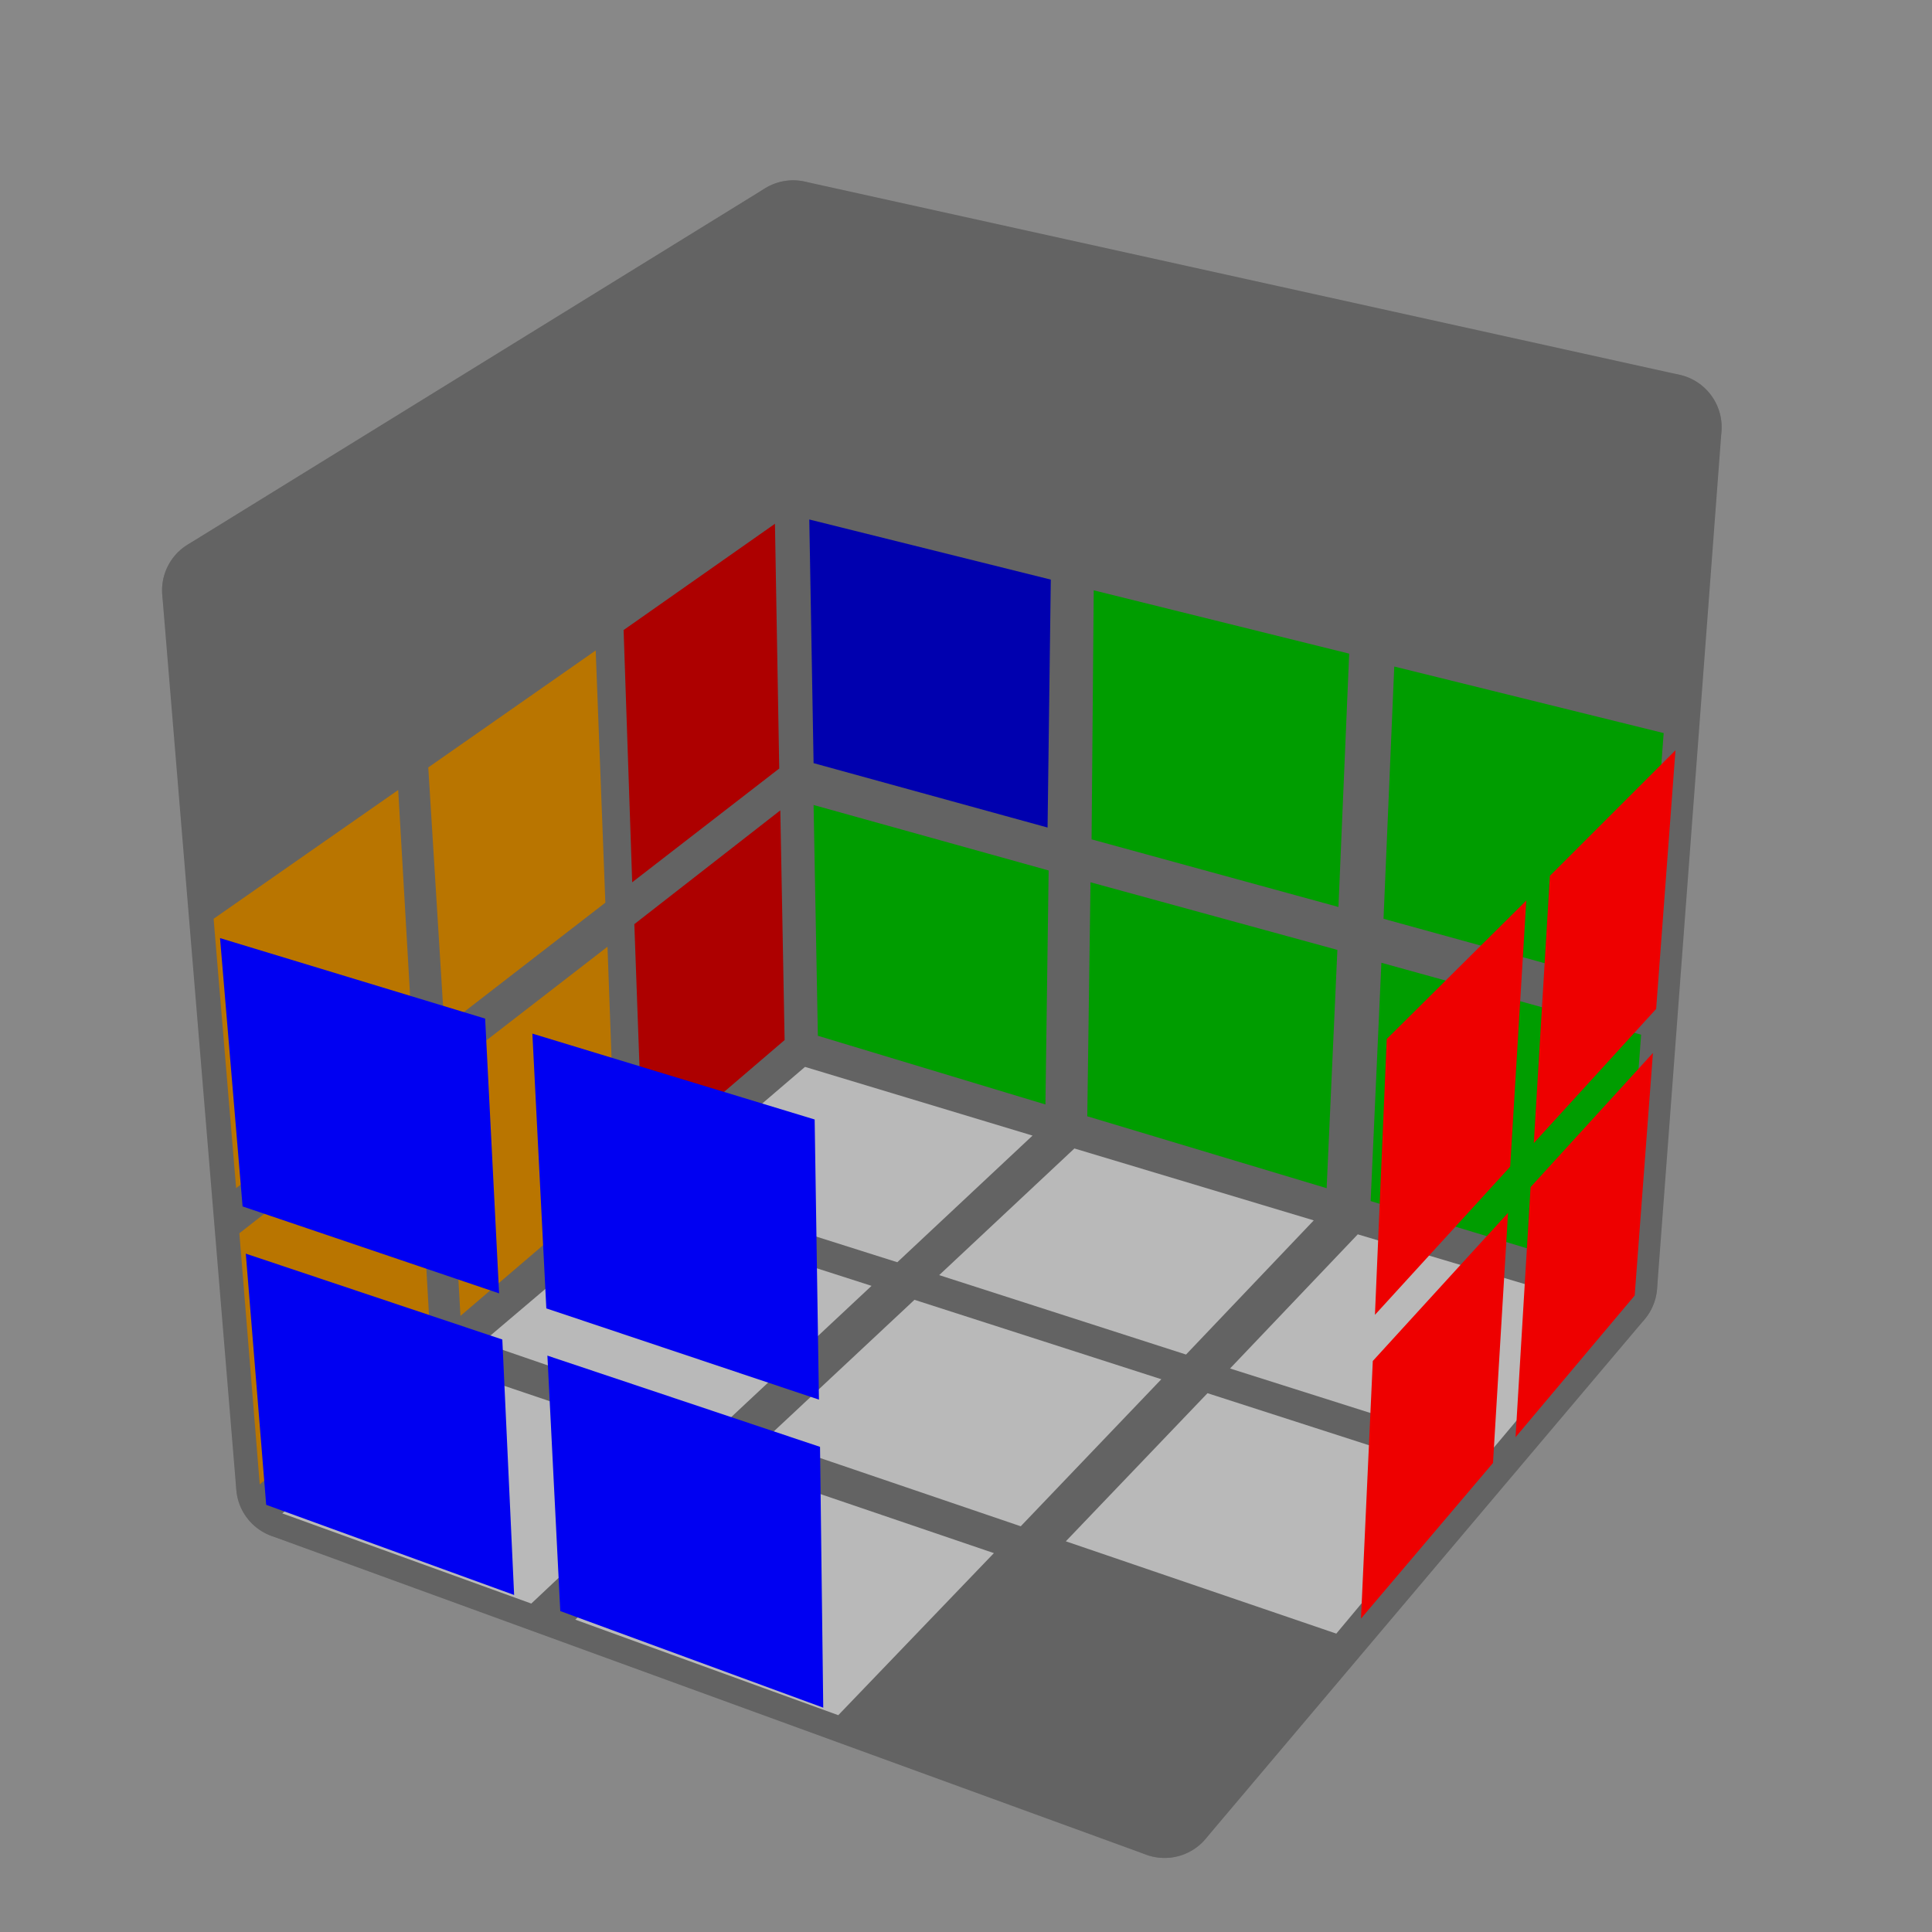
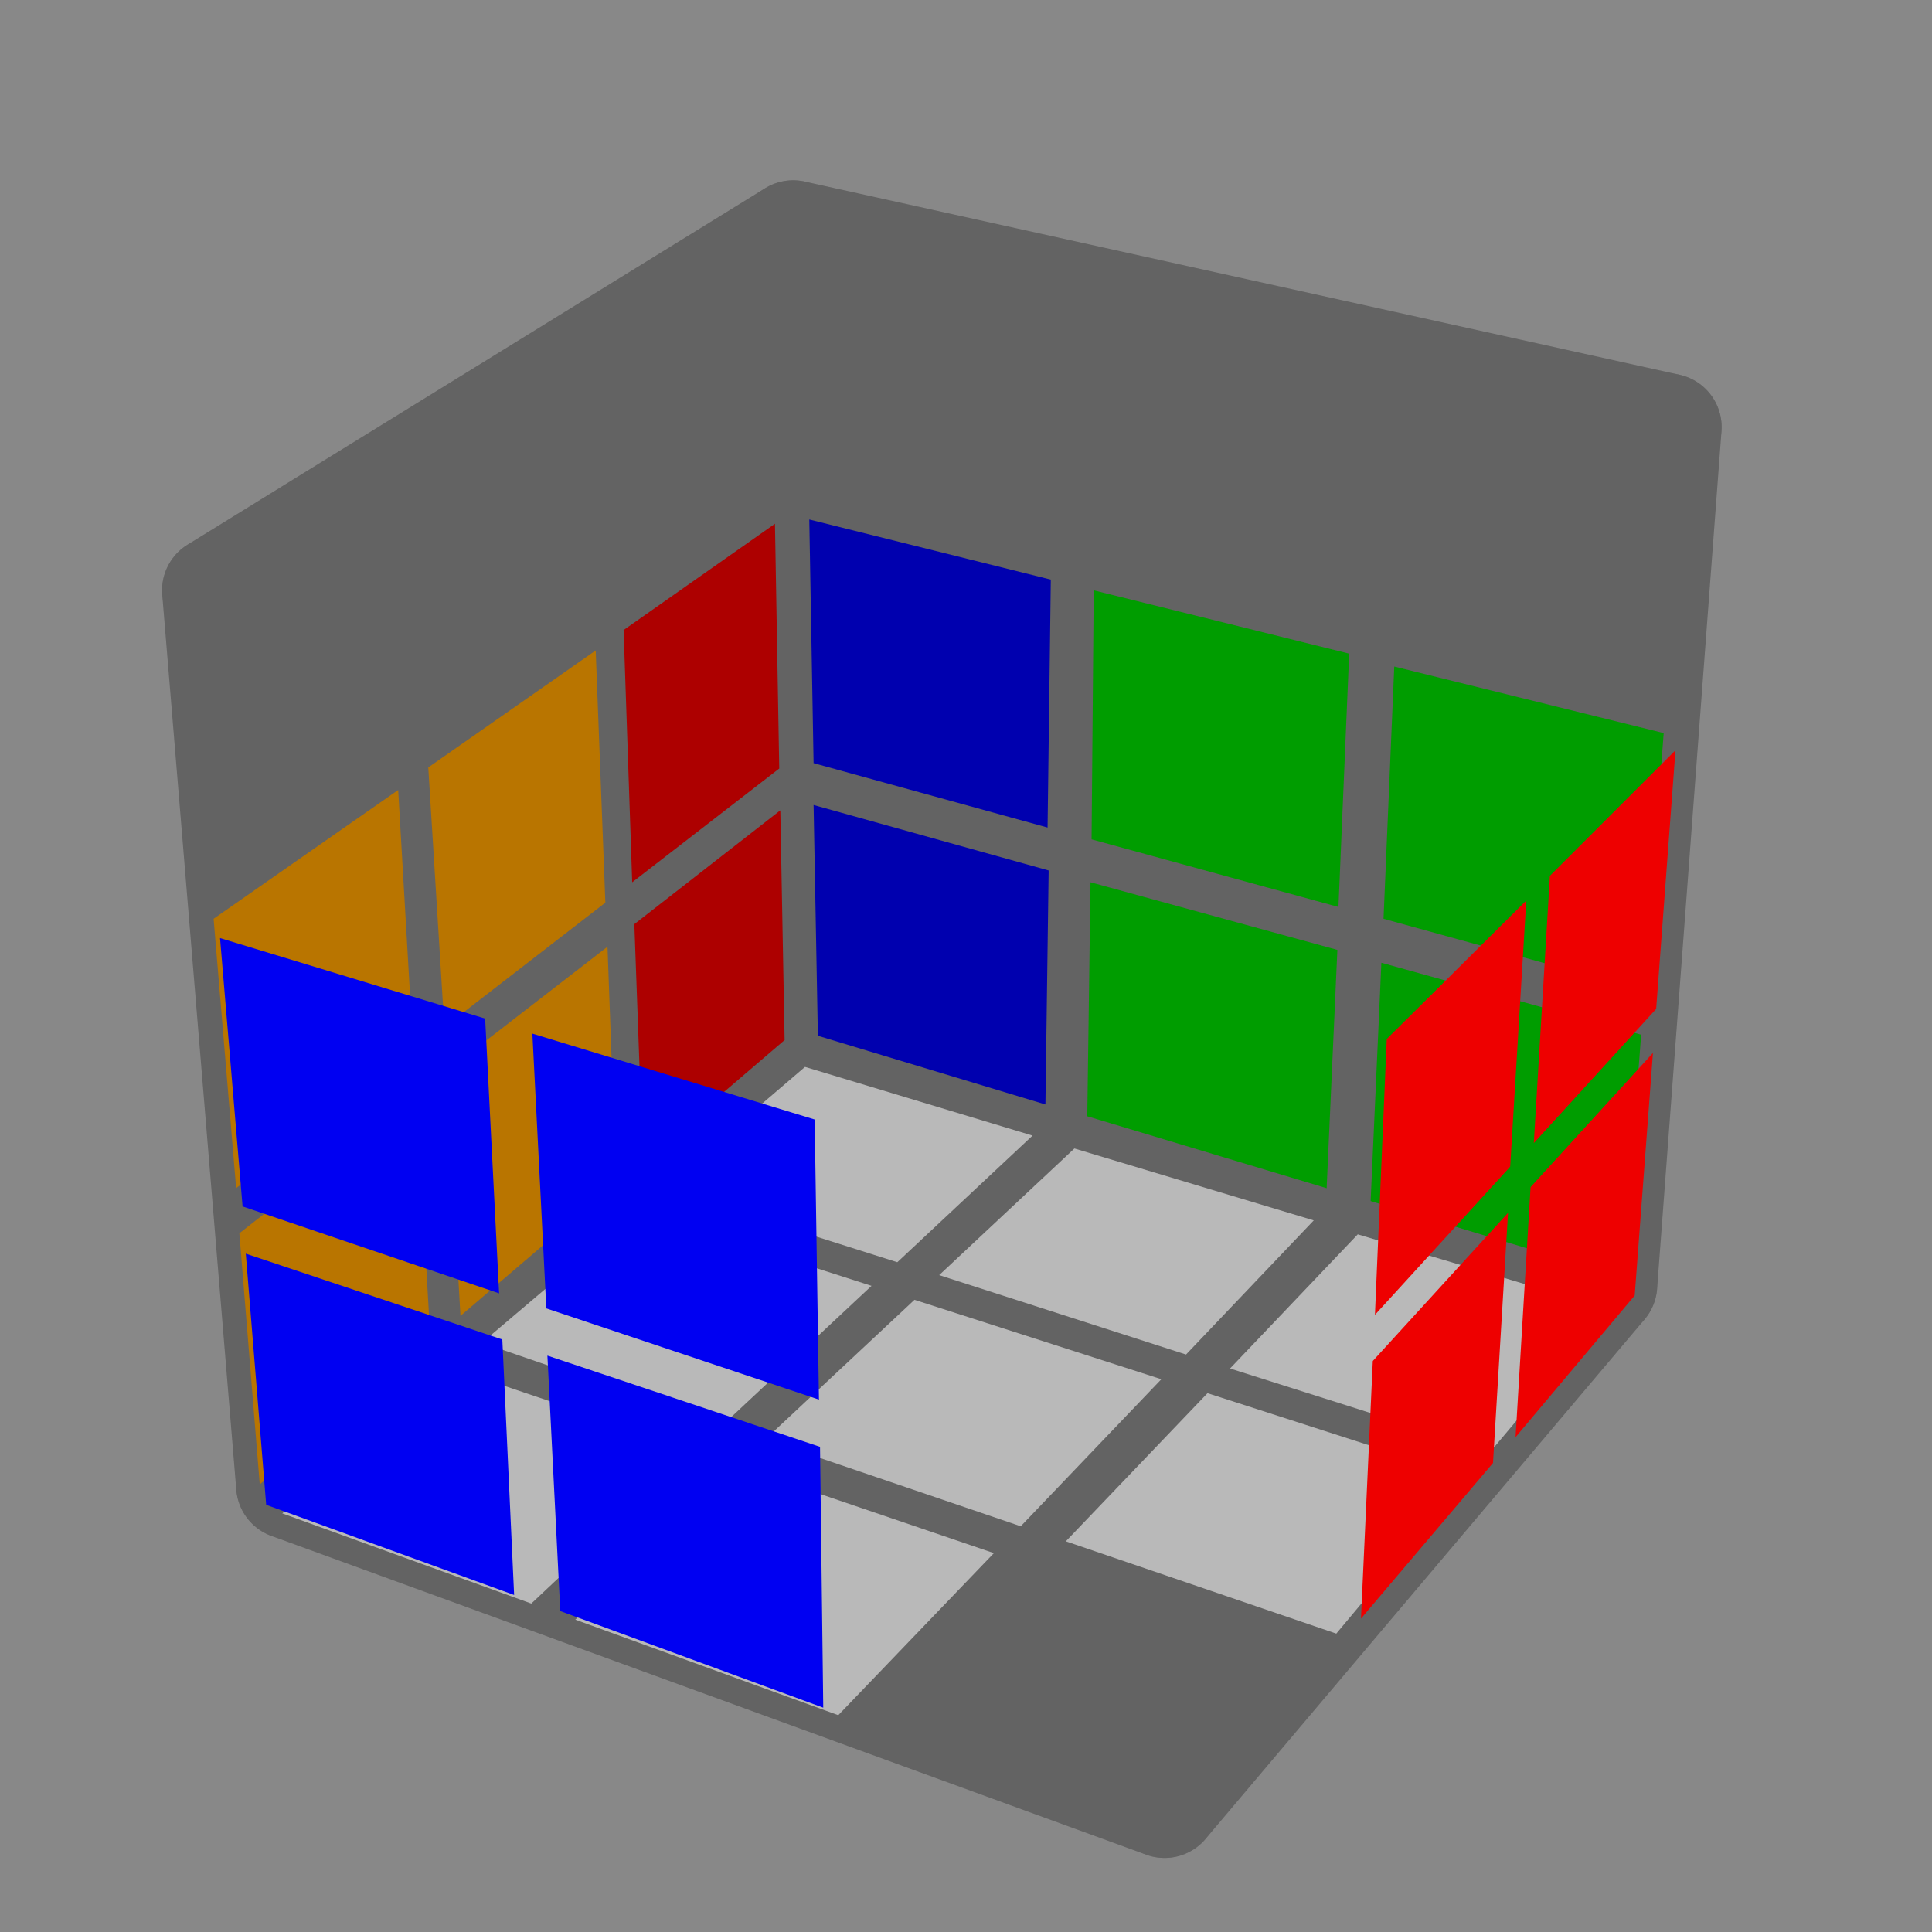
<svg xmlns="http://www.w3.org/2000/svg" version="1.1" width="140" height="140" viewBox="-0.9 -0.9 1.8 1.8">
  <rect fill="#888888" x="-0.9" y="-0.9" width="1.8" height="1.8" />
  <g style="opacity:1;stroke-opacity:0.5;stroke-width:0;stroke-linejoin:round">
    <polygon fill="#000000" stroke="#000000" opacity="0" points="0.672,-0.517 0.412,-0.574 0.402,-0.323 0.652,-0.261" />
    <polygon fill="#000000" stroke="#000000" opacity="0" points="0.368,-0.585 0.123,-0.638 0.12,-0.392 0.358,-0.333" />
    <polygon fill="#000000" stroke="#000000" opacity="0" points="0.082,-0.648 -0.15,-0.699 -0.146,-0.458 0.079,-0.402" />
    <polygon fill="#00D800" stroke="#000000" points="0.65,-0.217 0.399,-0.279 0.389,-0.044 0.632,0.023" />
    <polygon fill="#00D800" stroke="#000000" points="0.357,-0.291 0.119,-0.35 0.117,-0.118 0.347,-0.055" />
    <polygon fill="#0000F2" stroke="#000000" points="0.079,-0.36 -0.146,-0.416 -0.142,-0.189 0.076,-0.129" />
    <polygon fill="#00D800" stroke="#000000" points="0.629,0.064 0.387,-0.003 0.377,0.219 0.612,0.29" />
    <polygon fill="#00D800" stroke="#000000" points="0.346,-0.015 0.116,-0.078 0.113,0.14 0.336,0.207" />
-     <polygon fill="#00D800" stroke="#000000" points="0.077,-0.089 -0.142,-0.15 -0.138,0.065 0.074,0.129" />
+     <polygon fill="#0000F2" stroke="#000000" points="0.077,-0.089 -0.142,-0.15 -0.138,0.065 0.074,0.129" />
    <polygon fill="#FFFFFF" stroke="#000000" points="-0.637,0.51 -0.405,0.594 -0.253,0.451 -0.478,0.375" />
    <polygon fill="#FFFFFF" stroke="#000000" points="-0.364,0.609 -0.119,0.698 0.026,0.547 -0.212,0.466" />
    <polygon fill="#000000" stroke="#000000" opacity="0" points="-0.075,0.714 0.185,0.809 0.321,0.648 0.07,0.562" />
    <polygon fill="#FFFFFF" stroke="#000000" points="-0.451,0.351 -0.227,0.428 -0.088,0.298 -0.306,0.228" />
    <polygon fill="#FFFFFF" stroke="#000000" points="-0.187,0.441 0.051,0.522 0.182,0.385 -0.048,0.311" />
    <polygon fill="#FFFFFF" stroke="#000000" points="0.093,0.536 0.345,0.622 0.467,0.476 0.225,0.398" />
    <polygon fill="#FFFFFF" stroke="#000000" points="-0.282,0.207 -0.064,0.276 0.062,0.158 -0.15,0.094" />
    <polygon fill="#FFFFFF" stroke="#000000" points="-0.025,0.288 0.205,0.362 0.324,0.237 0.101,0.17" />
    <polygon fill="#FFFFFF" stroke="#000000" points="0.246,0.375 0.489,0.452 0.6,0.32 0.365,0.25" />
    <polygon fill="#000000" stroke="#000000" opacity="0" points="-0.183,-0.695 -0.33,-0.605 -0.32,-0.355 -0.179,-0.454" />
    <polygon fill="#000000" stroke="#000000" opacity="0" points="-0.356,-0.587 -0.518,-0.488 -0.503,-0.228 -0.347,-0.337" />
    <polygon fill="#000000" stroke="#000000" opacity="0" points="-0.547,-0.468 -0.726,-0.358 -0.704,-0.089 -0.532,-0.209" />
    <polygon fill="#EE0000" stroke="#000000" points="-0.178,-0.412 -0.319,-0.313 -0.311,-0.078 -0.174,-0.184" />
    <polygon fill="#FFA100" stroke="#000000" points="-0.345,-0.294 -0.501,-0.185 -0.486,0.057 -0.336,-0.059" />
    <polygon fill="#FFA100" stroke="#000000" points="-0.529,-0.164 -0.701,-0.044 -0.68,0.207 -0.515,0.078" />
    <polygon fill="#EE0000" stroke="#000000" points="-0.173,-0.145 -0.309,-0.039 -0.301,0.182 -0.169,0.069" />
    <polygon fill="#FFA100" stroke="#000000" points="-0.334,-0.018 -0.484,0.098 -0.471,0.326 -0.326,0.202" />
    <polygon fill="#FFA100" stroke="#000000" points="-0.512,0.12 -0.677,0.249 -0.658,0.483 -0.499,0.348" />
  </g>
  <g style="stroke-width:0.1;stroke-linejoin:round;opacity:0.15">
    <polygon fill="#000000" stroke="#000000" points="0.654,-0.502 -0.161,-0.682 -0.147,0.074 0.594,0.297" />
    <polygon fill="#000000" stroke="#000000" points="-0.63,0.484 0.185,0.781 0.594,0.297 -0.147,0.074" />
    <polygon fill="#000000" stroke="#000000" points="-0.161,-0.682 -0.699,-0.35 -0.63,0.484 -0.147,0.074" />
  </g>
  <g style="stroke-width:0.1;stroke-linejoin:round;opacity:0.15">
    <polygon fill="#000000" stroke="#000000" points="0.207,-0.103 0.654,-0.502 0.594,0.297 0.185,0.781" />
    <polygon fill="#000000" stroke="#000000" points="-0.161,-0.682 0.654,-0.502 0.207,-0.103 -0.699,-0.35" />
    <polygon fill="#000000" stroke="#000000" points="-0.699,-0.35 0.207,-0.103 0.185,0.781 -0.63,0.484" />
  </g>
  <g style="opacity:1;stroke-opacity:0.5;stroke-width:0;stroke-linejoin:round">
    <polygon fill="#000000" stroke="#000000" opacity="0" points="0.232,-0.097 0.382,-0.231 0.37,0.045 0.225,0.19" />
    <polygon fill="#000000" stroke="#000000" opacity="0" points="0.407,-0.255 0.541,-0.374 0.525,-0.108 0.395,0.022" />
    <polygon fill="#000000" stroke="#000000" opacity="0" points="0.563,-0.395 0.683,-0.502 0.664,-0.246 0.547,-0.129" />
    <polygon fill="#000000" stroke="#000000" opacity="0" points="0.223,0.238 0.368,0.093 0.357,0.35 0.217,0.504" />
    <polygon fill="#EE0000" stroke="#000000" points="0.392,0.068 0.522,-0.061 0.507,0.187 0.381,0.325" />
    <polygon fill="#EE0000" stroke="#000000" points="0.544,-0.084 0.661,-0.201 0.643,0.04 0.529,0.165" />
    <polygon fill="#000000" stroke="#000000" opacity="0" points="0.215,0.548 0.355,0.395 0.345,0.634 0.209,0.795" />
    <polygon fill="#EE0000" stroke="#000000" points="0.379,0.368 0.505,0.23 0.491,0.463 0.368,0.608" />
    <polygon fill="#EE0000" stroke="#000000" points="0.526,0.206 0.64,0.081 0.623,0.307 0.512,0.439" />
    <polygon fill="#000000" stroke="#000000" opacity="0" points="-0.163,-0.712 0.069,-0.661 -0.07,-0.566 -0.309,-0.622" />
    <polygon fill="#000000" stroke="#000000" opacity="0" points="0.112,-0.651 0.357,-0.597 0.227,-0.496 -0.027,-0.556" />
    <polygon fill="#000000" stroke="#000000" opacity="0" points="0.403,-0.587 0.662,-0.53 0.542,-0.423 0.272,-0.486" />
    <polygon fill="#000000" stroke="#000000" opacity="0" points="-0.336,-0.605 -0.096,-0.548 -0.25,-0.443 -0.497,-0.505" />
    <polygon fill="#000000" stroke="#000000" opacity="0" points="-0.052,-0.538 0.202,-0.478 0.057,-0.366 -0.206,-0.432" />
    <polygon fill="#000000" stroke="#000000" opacity="0" points="0.249,-0.466 0.519,-0.403 0.385,-0.284 0.104,-0.354" />
    <polygon fill="#000000" stroke="#000000" opacity="0" points="-0.527,-0.486 -0.279,-0.424 -0.45,-0.306 -0.705,-0.376" />
    <polygon fill="#000000" stroke="#000000" opacity="0" points="-0.233,-0.412 0.03,-0.345 -0.132,-0.22 -0.404,-0.294" />
    <polygon fill="#000000" stroke="#000000" opacity="0" points="0.078,-0.332 0.359,-0.262 0.209,-0.128 -0.083,-0.207" />
    <polygon fill="#000000" stroke="#000000" opacity="0" points="-0.72,-0.342 -0.465,-0.272 -0.451,0.003 -0.698,-0.073" />
    <polygon fill="#000000" stroke="#000000" opacity="0" points="-0.419,-0.259 -0.146,-0.185 -0.143,0.096 -0.405,0.016" />
    <polygon fill="#000000" stroke="#000000" opacity="0" points="-0.098,-0.171 0.194,-0.092 0.186,0.196 -0.094,0.11" />
    <polygon fill="#0000F2" stroke="#000000" points="-0.695,-0.026 -0.448,0.049 -0.435,0.305 -0.674,0.224" />
    <polygon fill="#0000F2" stroke="#000000" points="-0.404,0.063 -0.141,0.143 -0.137,0.404 -0.391,0.319" />
    <polygon fill="#000000" stroke="#000000" opacity="0" points="-0.094,0.158 0.186,0.244 0.18,0.51 -0.09,0.419" />
    <polygon fill="#0000F2" stroke="#000000" points="-0.671,0.268 -0.432,0.348 -0.421,0.586 -0.652,0.502" />
    <polygon fill="#0000F2" stroke="#000000" points="-0.39,0.363 -0.136,0.448 -0.133,0.691 -0.378,0.601" />
    <polygon fill="#000000" stroke="#000000" opacity="0" points="-0.091,0.464 0.179,0.555 0.173,0.802 -0.087,0.707" />
  </g>
</svg>
